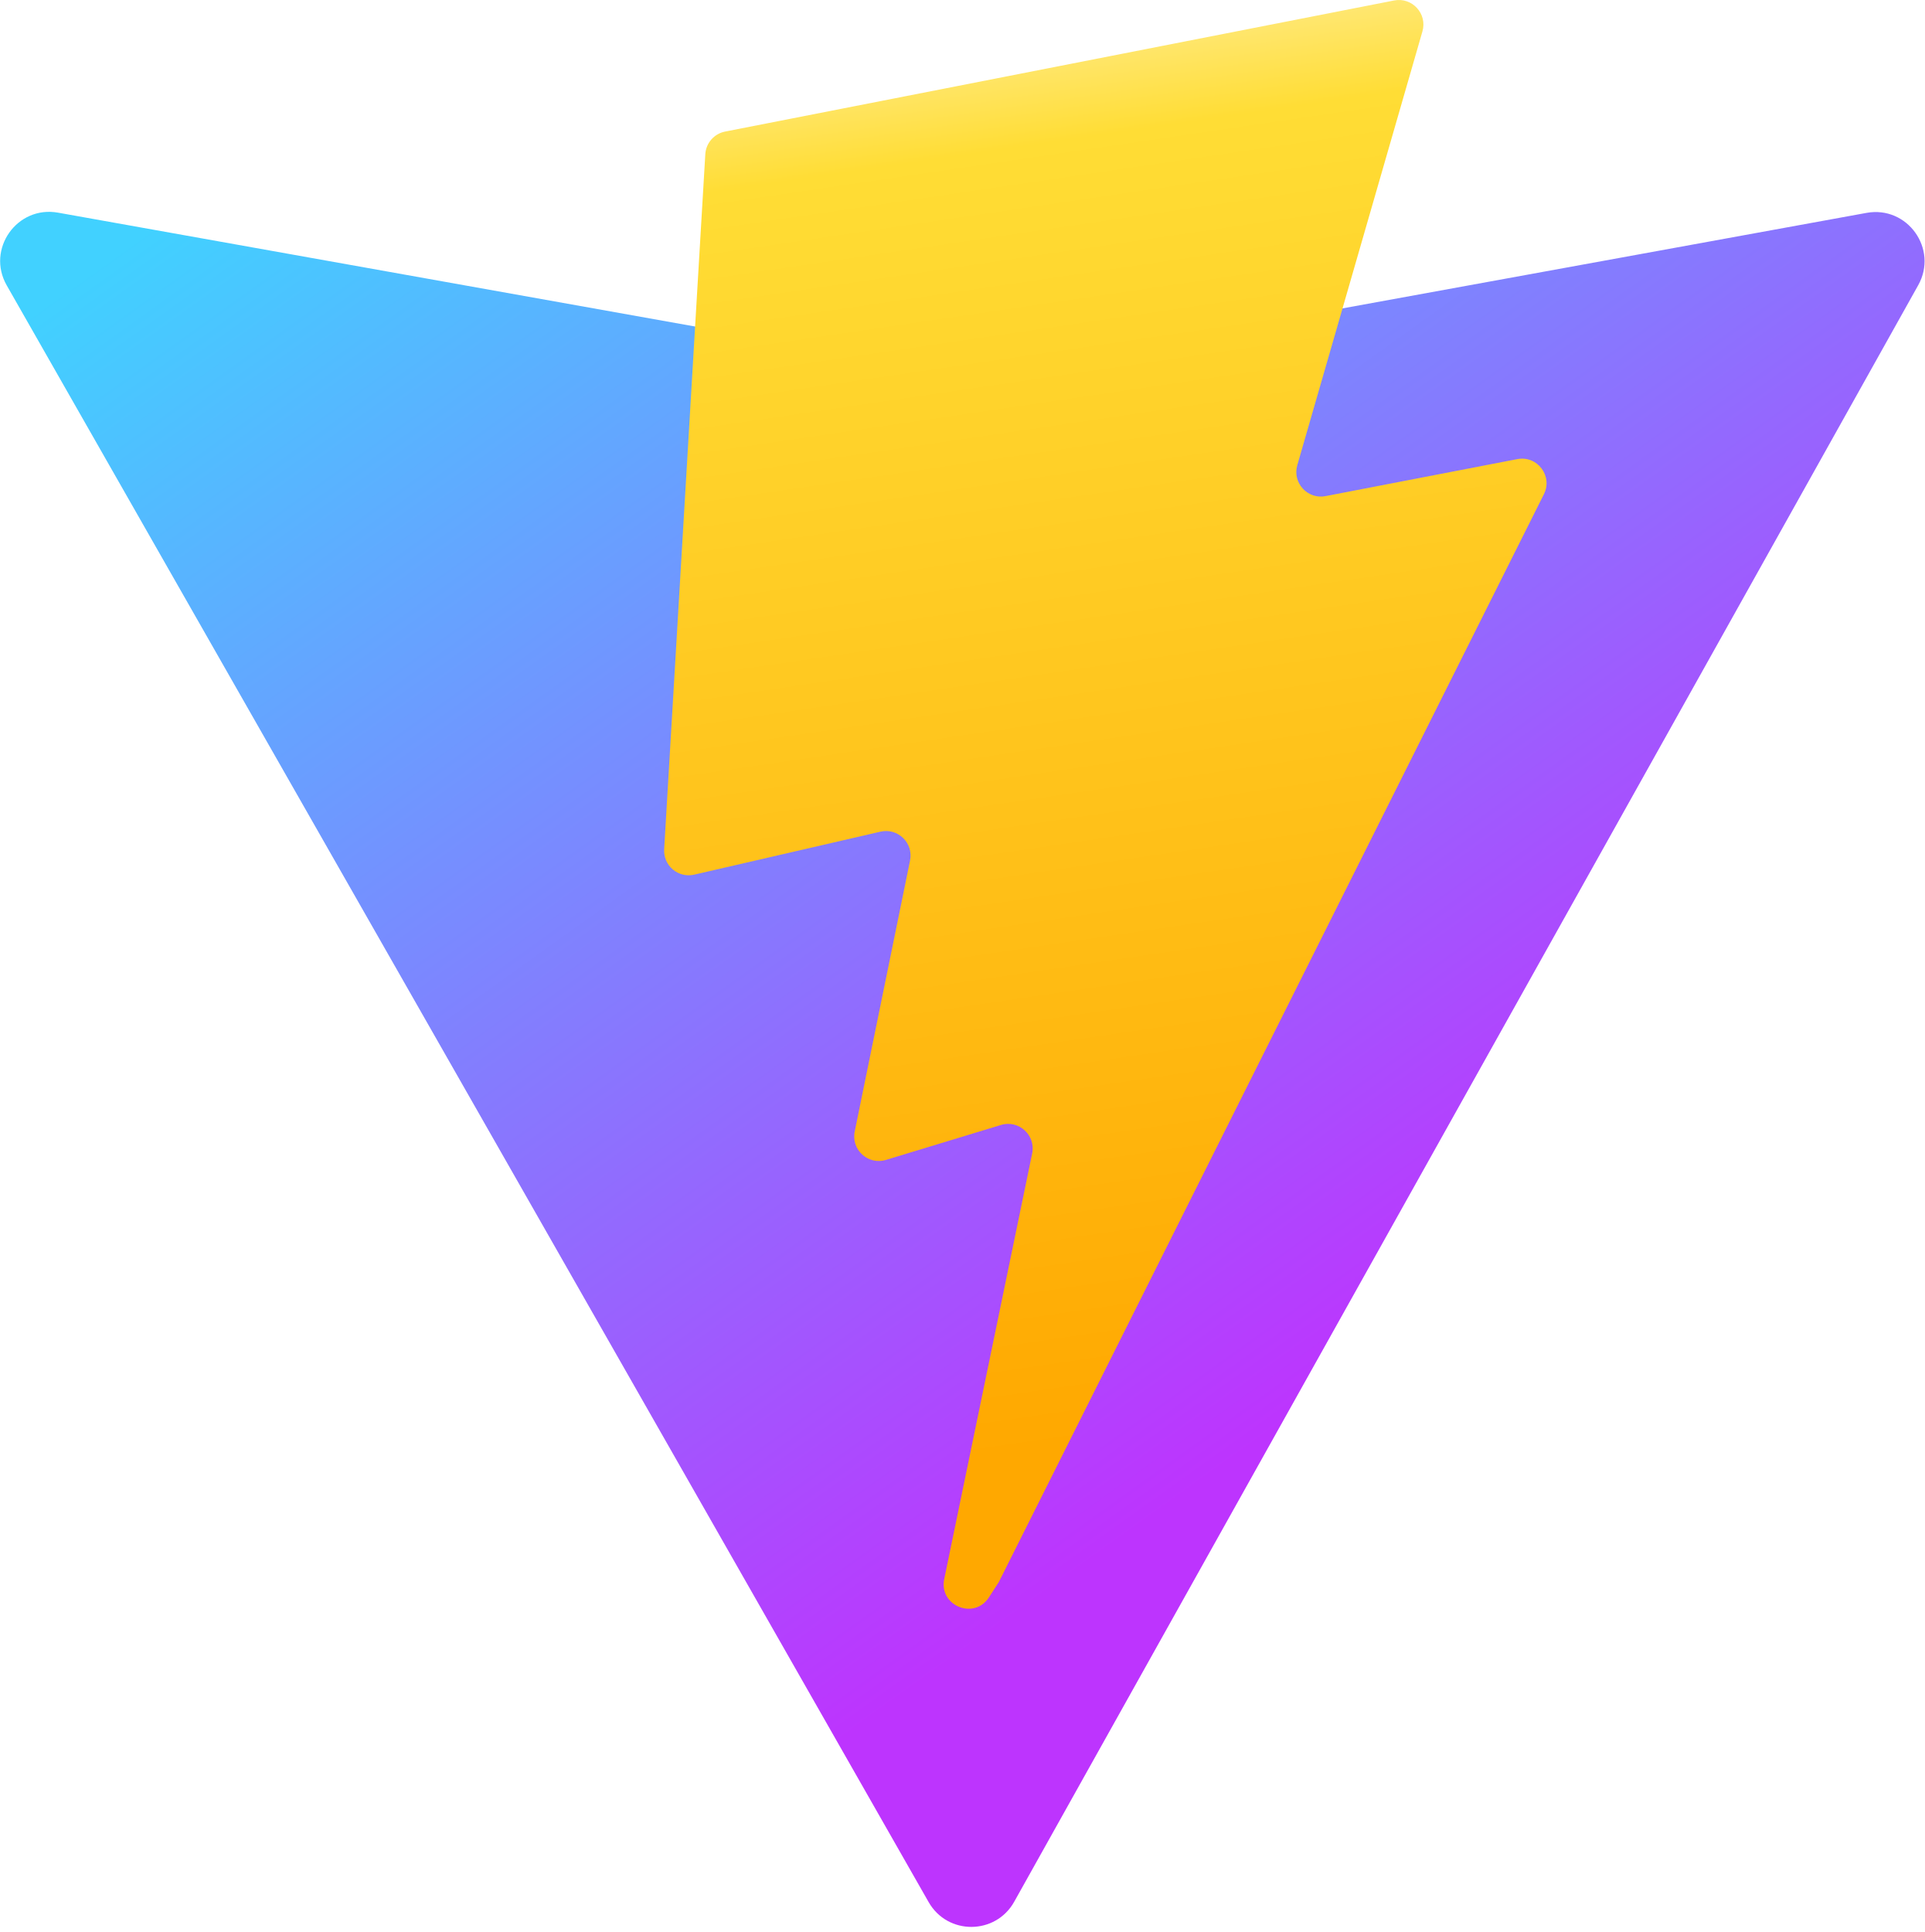
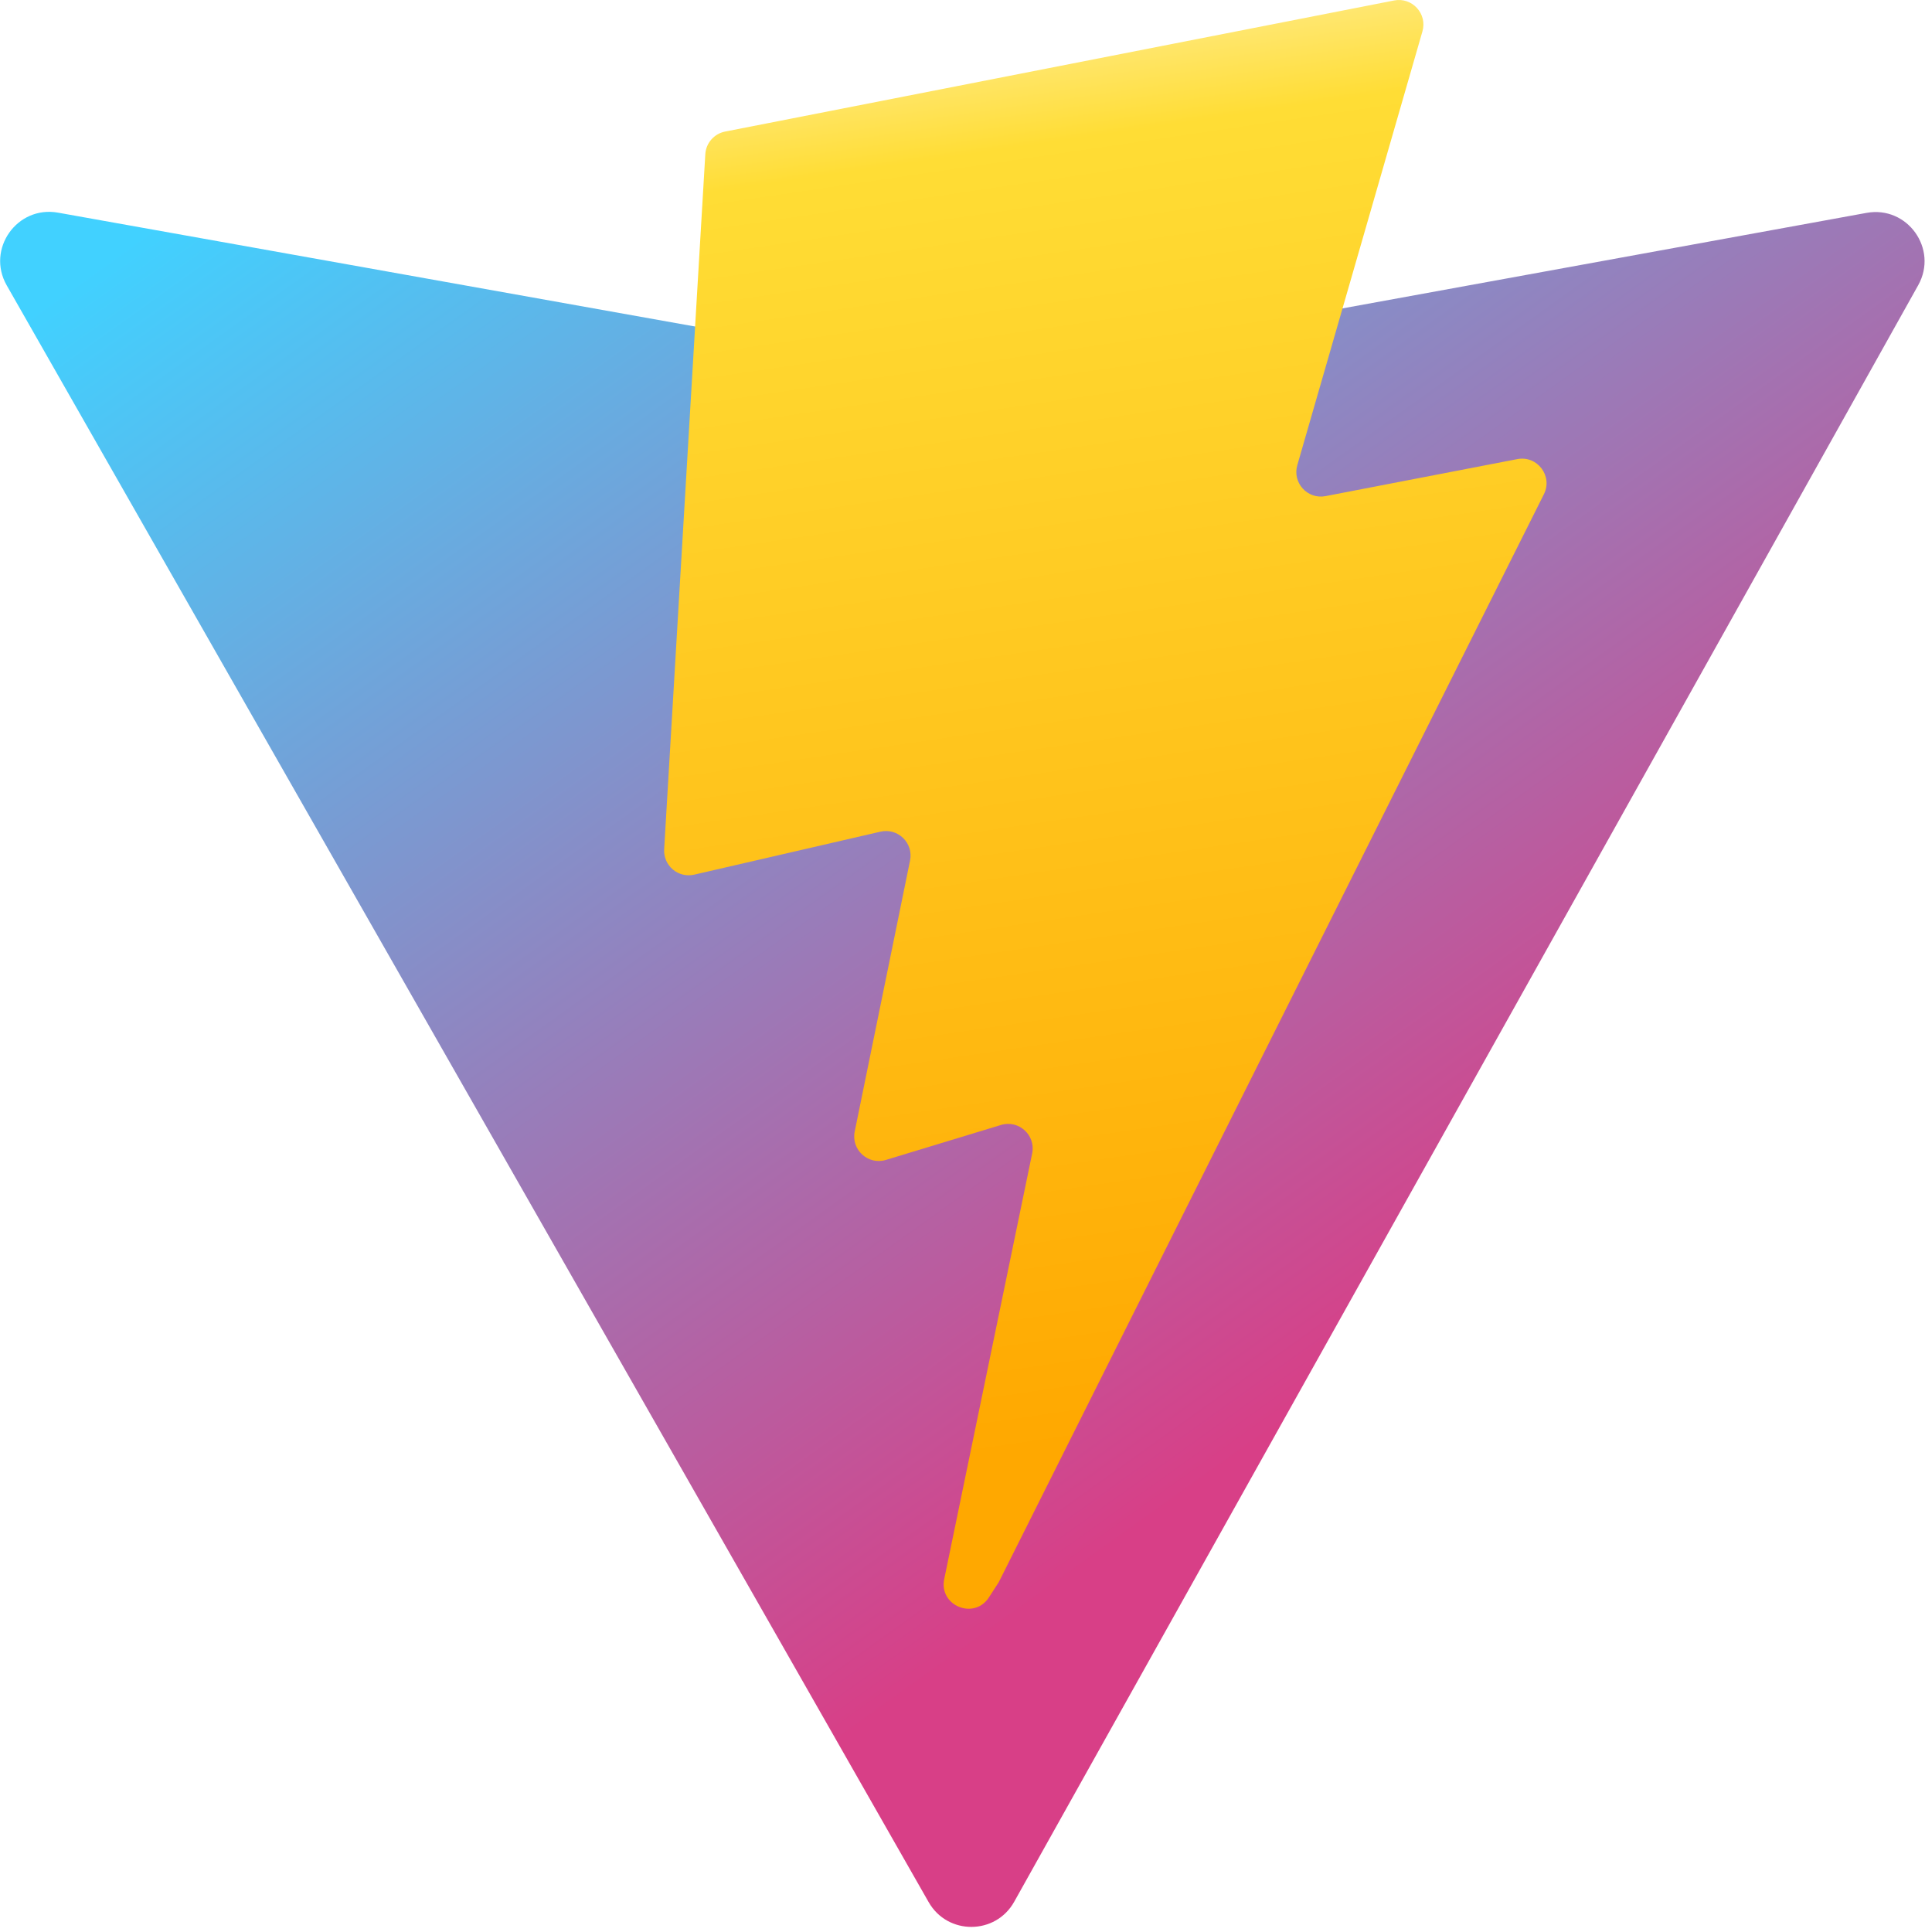
<svg xmlns="http://www.w3.org/2000/svg" aria-hidden="true" role="img" className="iconify iconify--logos" width="31.88" height="32" preserveAspectRatio="xMidYMid meet" viewBox="0 0 256 257">
  <defs>
    <linearGradient id="IconifyId1813088fe1fbc01fb466" x1="-.828%" x2="57.636%" y1="7.652%" y2="78.411%">
-       <stop offset="0%" stop-color="#41D1FF" />
-       <stop offset="100%" stop-color="#BD34FE" />
+       <stop offset="0%" stop-color="#41D1FF">
+ </stop>
+       <stop offset="100%" stop-color="#D83F87" />
    </linearGradient>
    <linearGradient id="IconifyId1813088fe1fbc01fb467" x1="43.376%" x2="50.316%" y1="2.242%" y2="89.03%">
      <stop offset="0%" stop-color="#FFEA83" />
      <stop offset="8.333%" stop-color="#FFDD35" />
      <stop offset="100%" stop-color="#FFA800" />
    </linearGradient>
  </defs>
  <path fill="url(#IconifyId1813088fe1fbc01fb466)" d="M255.153 37.938L134.897 252.976c-2.483 4.44-8.862 4.466-11.382.048L.875 37.958c-2.746-4.814 1.371-10.646 6.827-9.67l120.385 21.517a6.537 6.537 0 0 0 2.322-.004l117.867-21.483c5.438-.991 9.574 4.796 6.877 9.62Z" />
  <path fill="url(#IconifyId1813088fe1fbc01fb467)" d="M185.432.063L96.44 17.501a3.268 3.268 0 0 0-2.634 3.014l-5.474 92.456a3.268 3.268 0 0 0 3.997 3.378l24.777-5.718c2.318-.535 4.413 1.507 3.936 3.838l-7.361 36.047c-.495 2.426 1.782 4.5 4.151 3.78l15.304-4.649c2.372-.72 4.652 1.36 4.15 3.788l-11.698 56.621c-.732 3.542 3.979 5.473 5.943 2.437l1.313-2.028l72.516-144.72c1.215-2.423-.88-5.186-3.54-4.672l-25.505 4.922c-2.396.462-4.435-1.77-3.759-4.114l16.646-57.705c.677-2.35-1.37-4.583-3.769-4.113Z" />
</svg>
